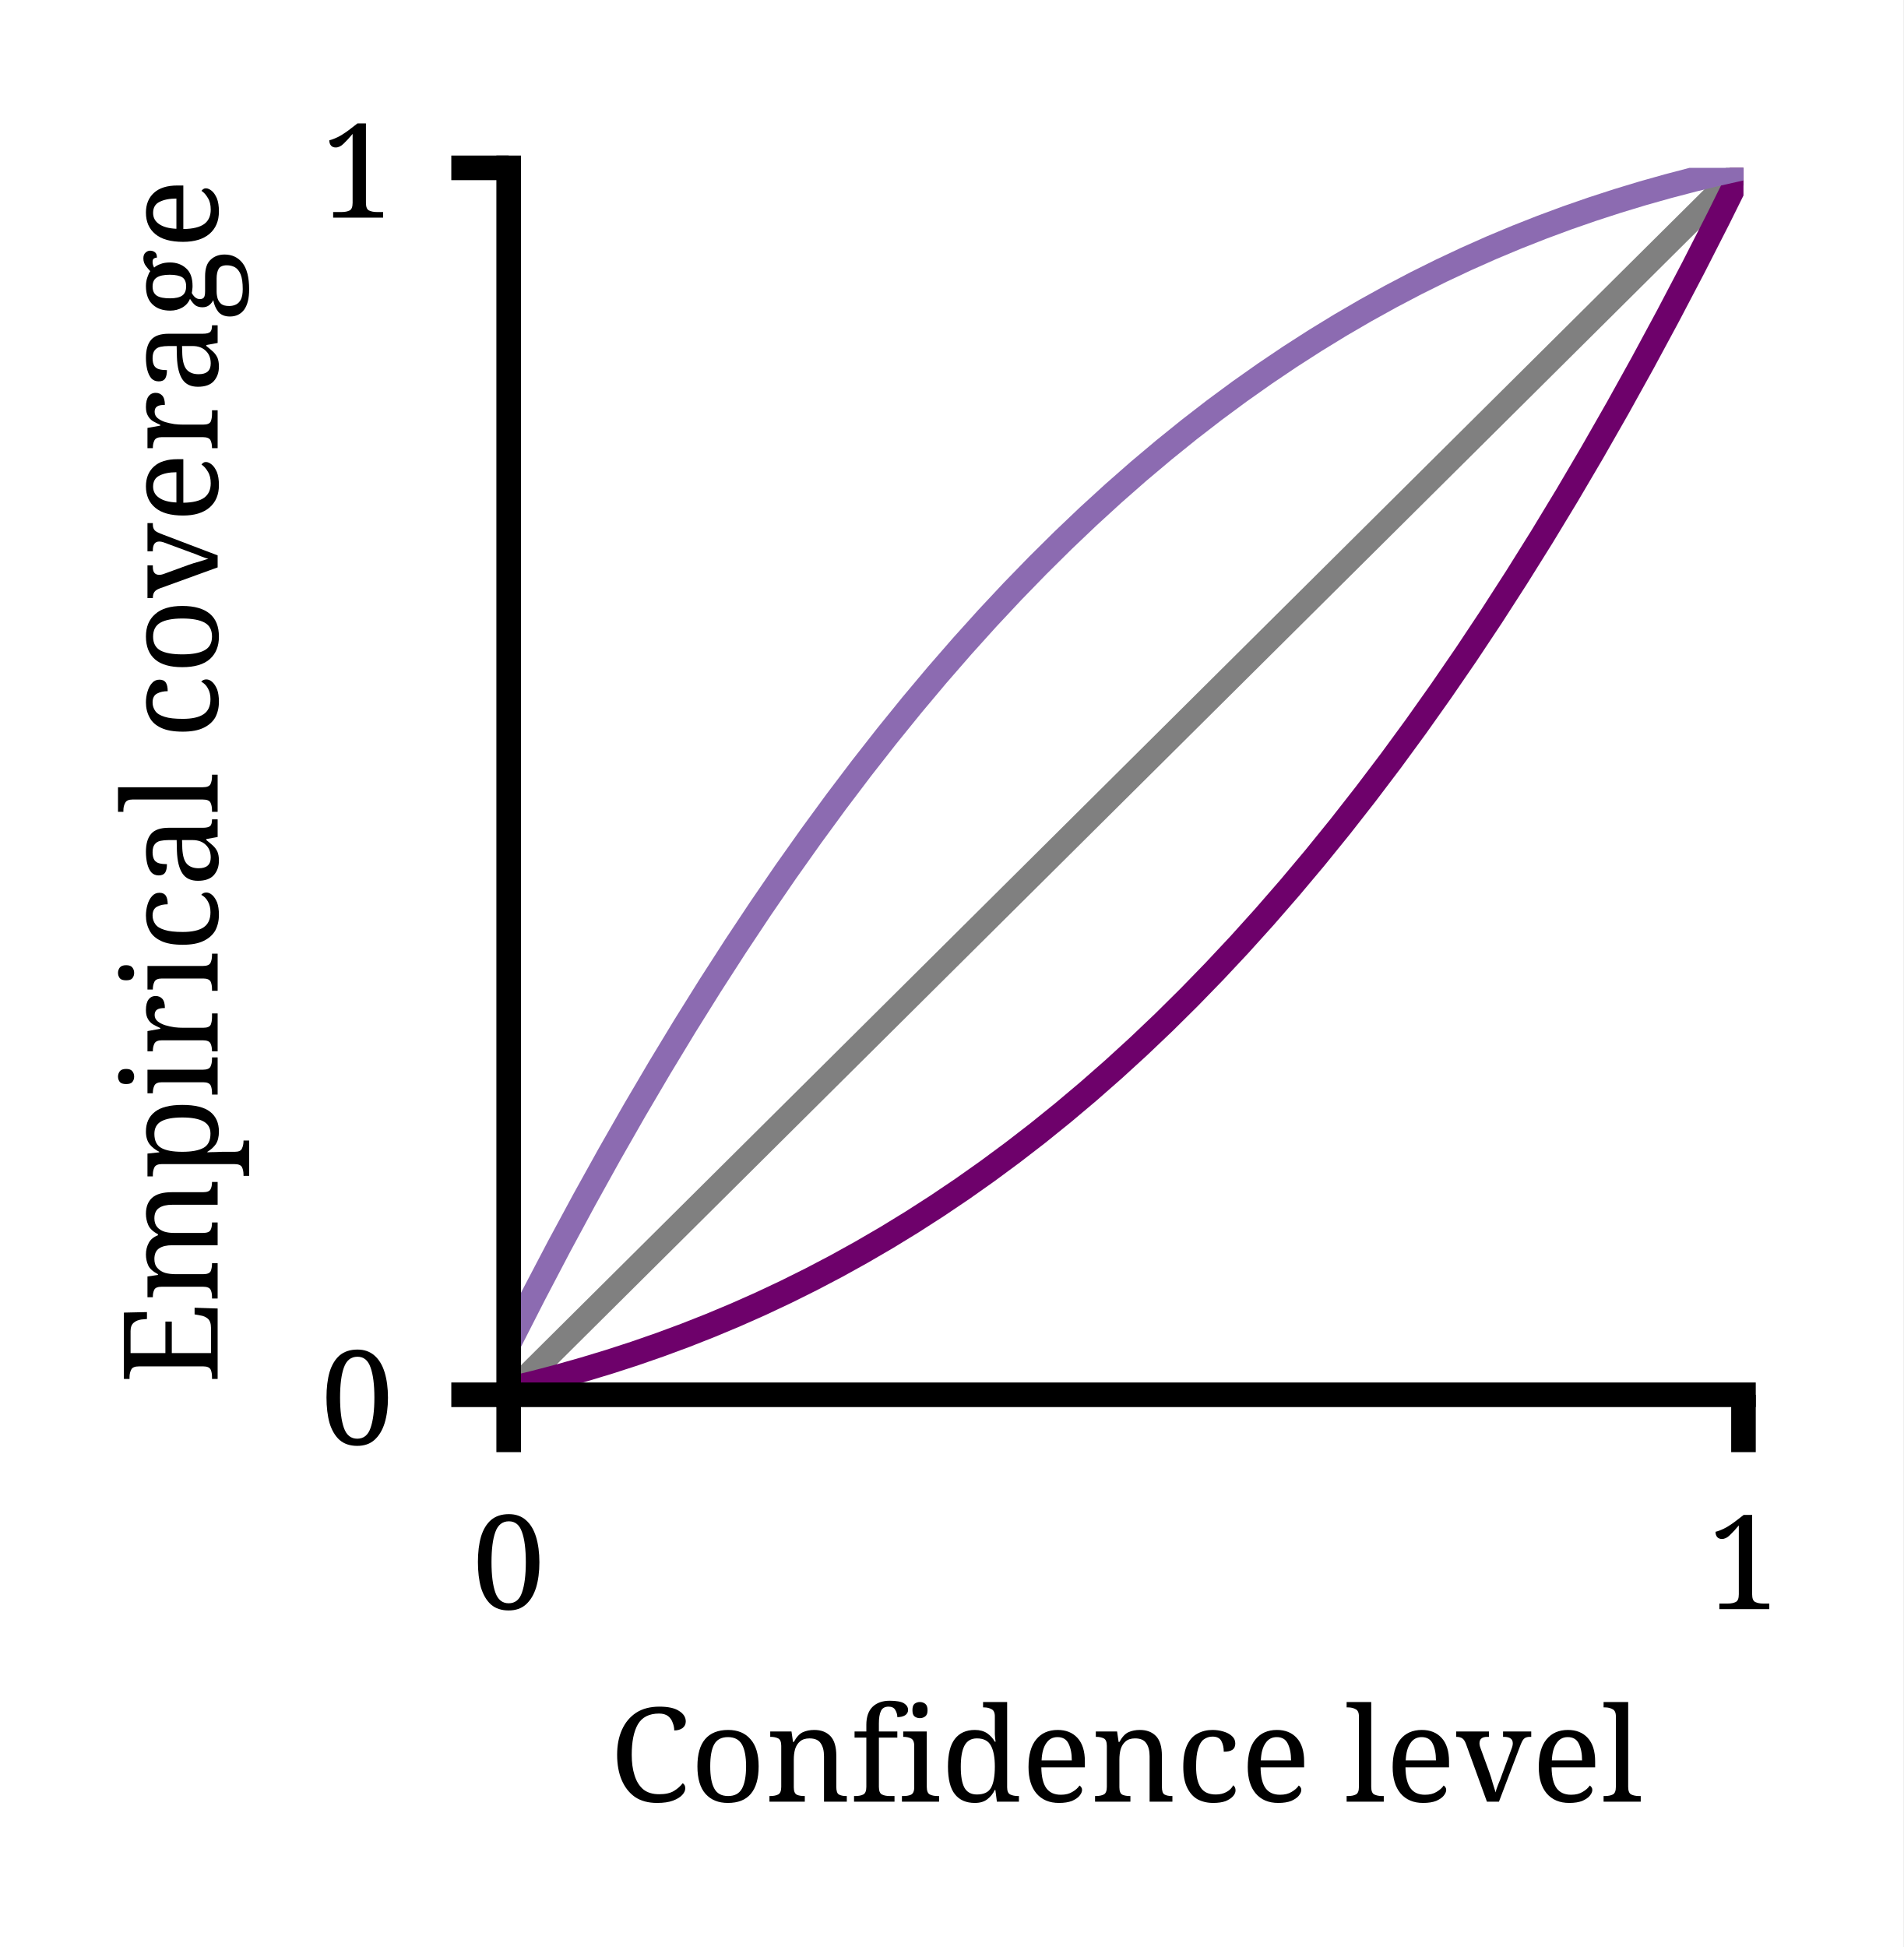
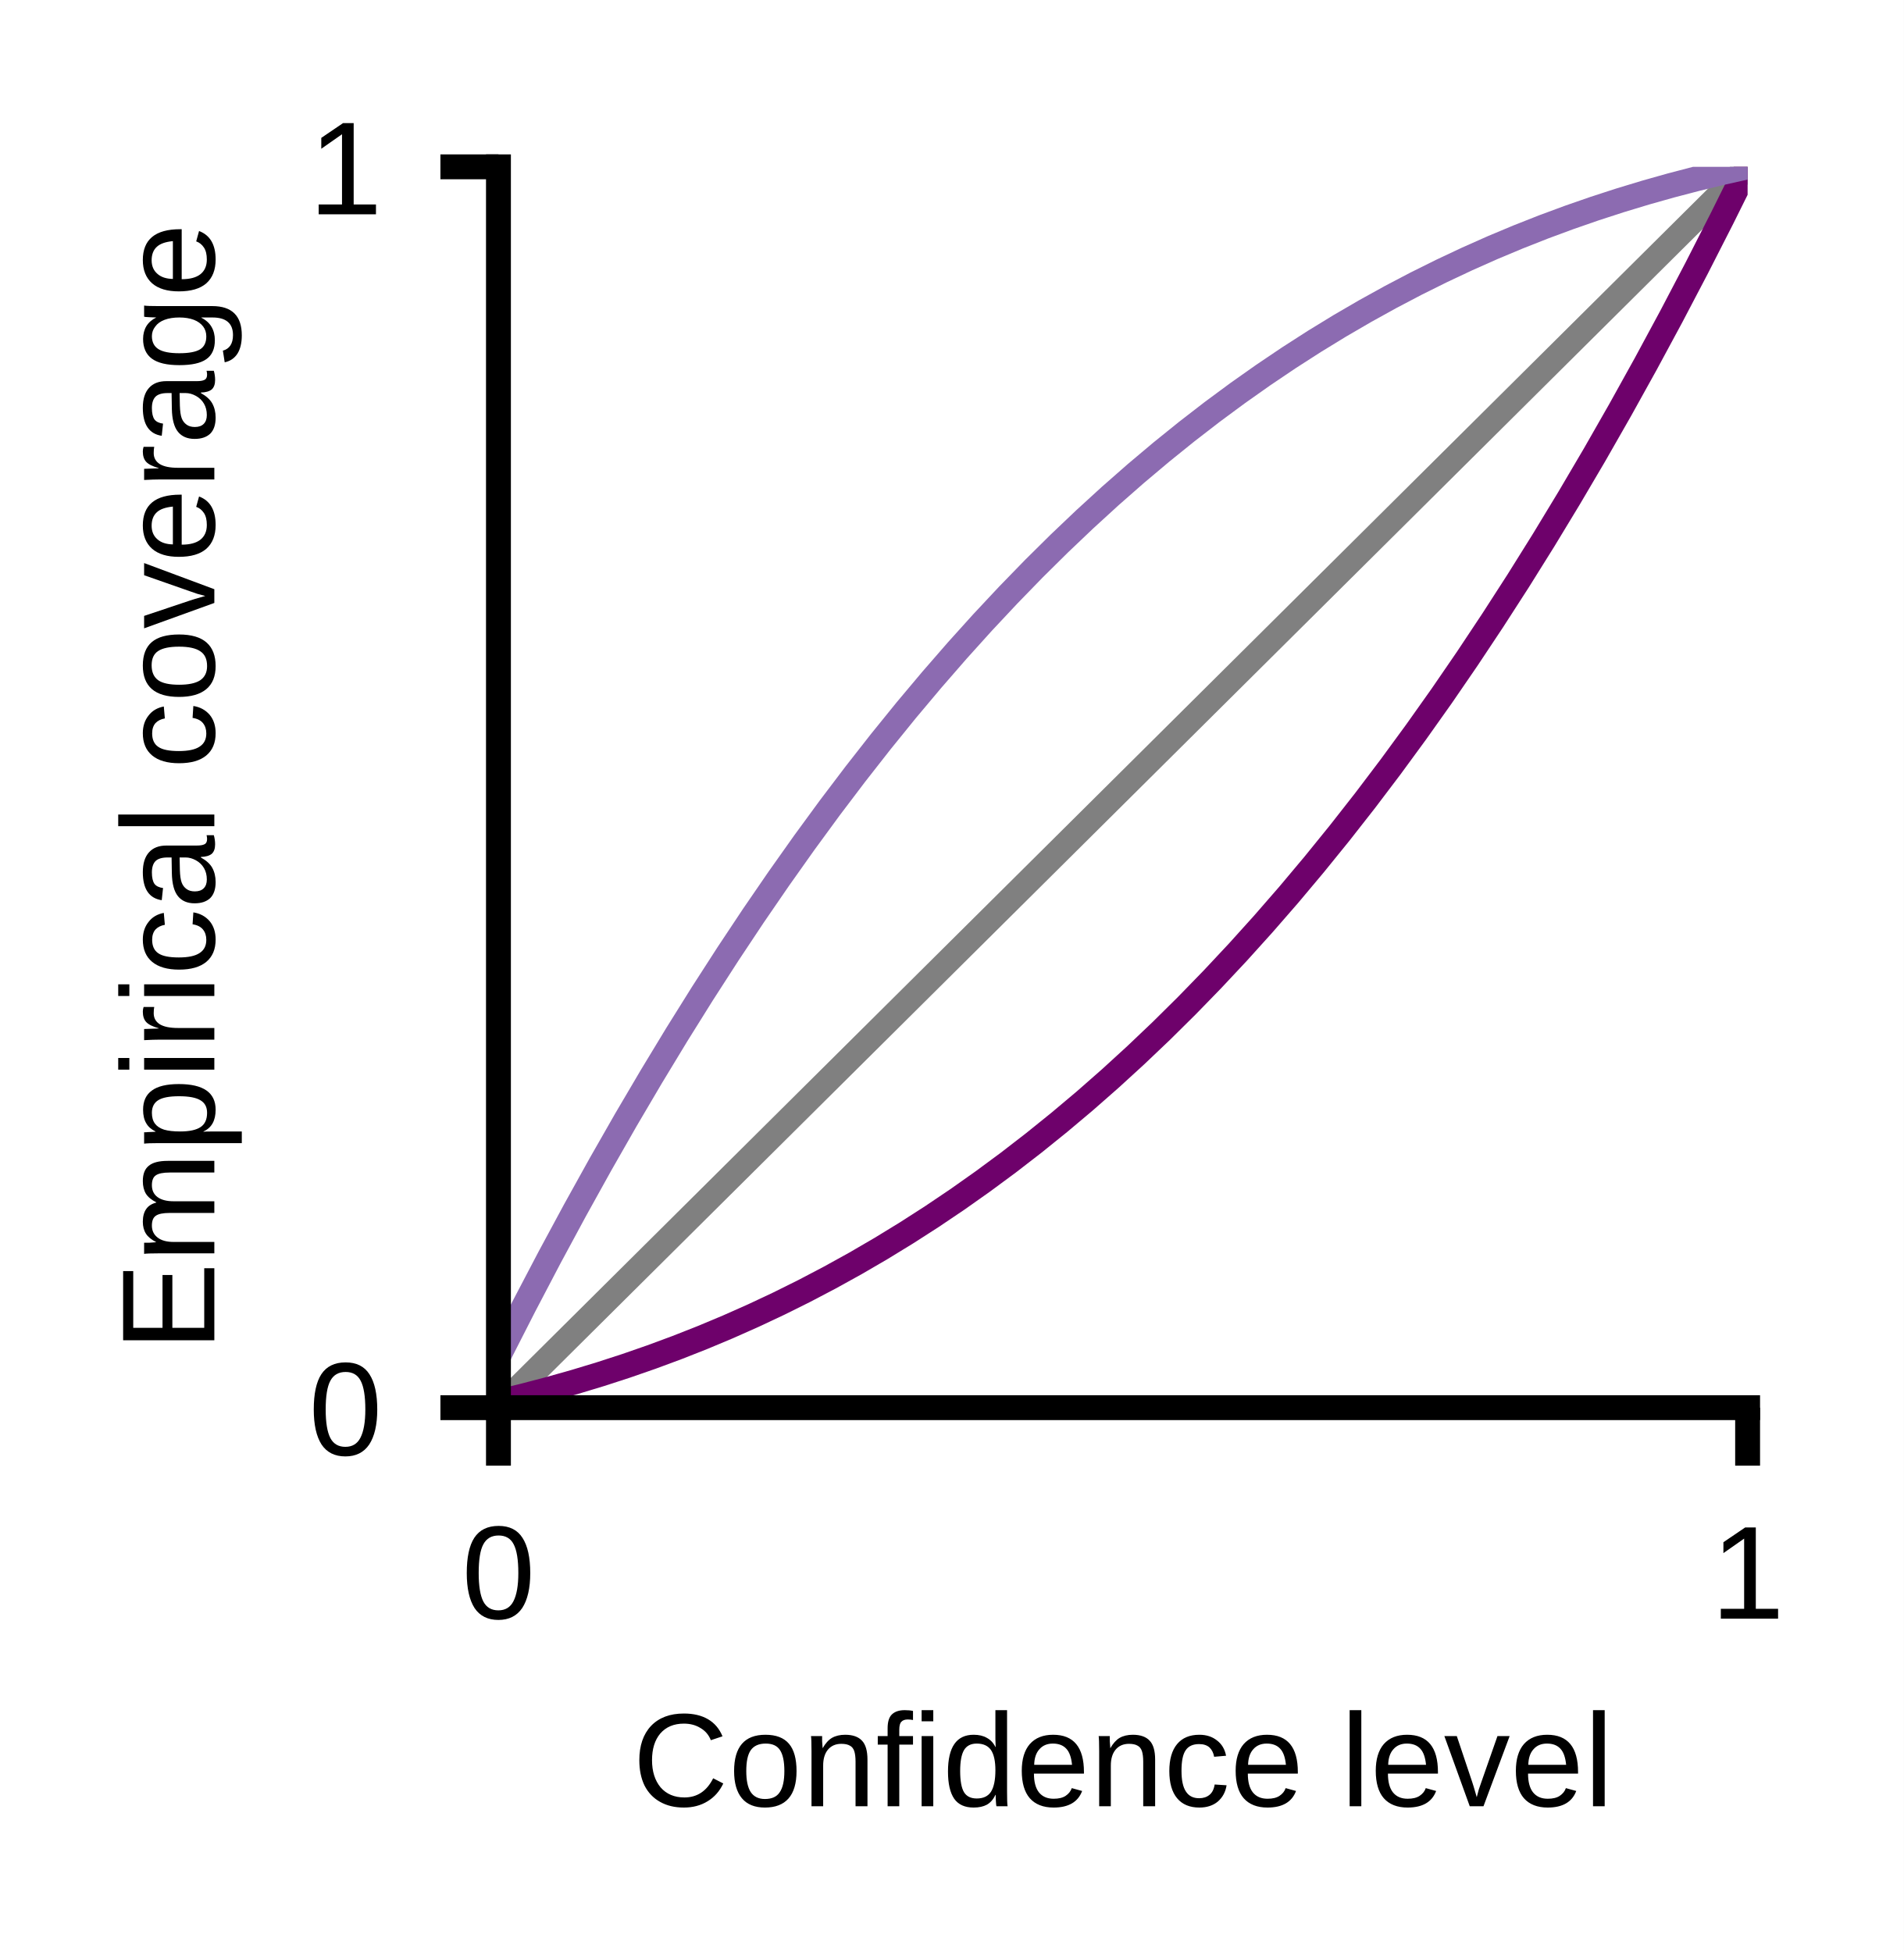
- <svg xmlns="http://www.w3.org/2000/svg" xmlns:xlink="http://www.w3.org/1999/xlink" width="116.108pt" height="118.768pt" viewBox="0 0 116.108 118.768" version="1.1">
+ <svg xmlns="http://www.w3.org/2000/svg" xmlns:xlink="http://www.w3.org/1999/xlink" width="114.813pt" height="117.74pt" viewBox="0 0 114.813 117.74" version="1.1">
  <defs>
    <style type="text/css">*{stroke-linejoin: round; stroke-linecap: butt}</style>
  </defs>
  <g id="figure_1">
    <g id="patch_1">
-       <path d="M -0 118.768  L 116.108 118.768  L 116.108 -0  L -0 -0  z " style="fill: #ffffff" />
+       <path d="M 0 117.74  L 114.813 117.74  L 114.813 0  L 0 0  z " style="fill: #ffffff" />
    </g>
    <g id="axes_1">
      <g id="patch_2">
-         <path d="M 31.032 85.083  L 106.362 85.083  L 106.362 10.239  L 31.032 10.239  z " style="fill: #ffffff" />
+         <path d="M 30.059 84.907  L 105.389 84.907  L 105.389 10.063  L 30.059 10.063  z " style="fill: #ffffff" />
      </g>
      <g id="matplotlib.axis_1">
        <g id="xtick_1">
          <g id="line2d_1">
            <defs>
-               <path id="m35b332f902" d="M 0 0  L 0 3.5  " style="stroke: #000000; stroke-width: 1.5" />
+               <path id="m40e72bb734" d="M 0 0  L 0 3.5  " style="stroke: #000000; stroke-width: 1.5" />
            </defs>
            <g>
-               <use xlink:href="#m35b332f902" x="31.032" y="85.083" style="stroke: #000000; stroke-width: 1.5" />
+               <use xlink:href="#m40e72bb734" x="30.059" y="84.907" style="stroke: #000000; stroke-width: 1.5" />
            </g>
          </g>
          <g id="text_1">
-             <text style="font: 8px 'serif'; text-anchor: middle" x="31.032" y="98.162" transform="rotate(-0, 31.0325, 98.16213)">0</text>
+             <text style="font: 8px 'Arial'; text-anchor: middle" x="30.059" y="97.633" transform="rotate(-0, 30.05875, 97.63338)">0</text>
          </g>
        </g>
        <g id="xtick_2">
          <g id="line2d_2">
            <g>
-               <use xlink:href="#m35b332f902" x="106.362" y="85.083" style="stroke: #000000; stroke-width: 1.5" />
+               <use xlink:href="#m40e72bb734" x="105.389" y="84.907" style="stroke: #000000; stroke-width: 1.5" />
            </g>
          </g>
          <g id="text_2">
-             <text style="font: 8px 'serif'; text-anchor: middle" x="106.362" y="98.162" transform="rotate(-0, 106.3625, 98.16213)">1</text>
+             <text style="font: 8px 'Arial'; text-anchor: middle" x="105.389" y="97.633" transform="rotate(-0, 105.3888, 97.63338)">1</text>
          </g>
        </g>
        <g id="text_3">
-           <text style="font: 8px 'serif'; text-anchor: middle" x="68.698" y="109.905" transform="rotate(-0, 68.6975, 109.9046)">Confidence level</text>
+           <text style="font: 8px 'Arial'; text-anchor: middle" x="67.724" y="108.95" transform="rotate(-0, 67.72375, 108.9496)">Confidence level</text>
        </g>
      </g>
      <g id="matplotlib.axis_2">
        <g id="ytick_1">
          <g id="line2d_3">
            <defs>
-               <path id="m5c58f37ba6" d="M 0 0  L -3.5 0  " style="stroke: #000000; stroke-width: 1.5" />
+               <path id="mc5e7045857" d="M 0 0  L -3.5 0  " style="stroke: #000000; stroke-width: 1.5" />
            </defs>
            <g>
-               <use xlink:href="#m5c58f37ba6" x="31.032" y="85.083" style="stroke: #000000; stroke-width: 1.5" />
+               <use xlink:href="#mc5e7045857" x="30.059" y="84.907" style="stroke: #000000; stroke-width: 1.5" />
            </g>
          </g>
          <g id="text_4">
-             <text style="font: 8px 'serif'; text-anchor: end" x="24.032" y="88.123" transform="rotate(-0, 24.0325, 88.12275)">0</text>
+             <text style="font: 8px 'Arial'; text-anchor: end" x="23.059" y="87.77" transform="rotate(-0, 23.05875, 87.77025)">0</text>
          </g>
        </g>
        <g id="ytick_2">
          <g id="line2d_4">
            <g>
-               <use xlink:href="#m5c58f37ba6" x="31.032" y="10.239" style="stroke: #000000; stroke-width: 1.5" />
+               <use xlink:href="#mc5e7045857" x="30.059" y="10.063" style="stroke: #000000; stroke-width: 1.5" />
            </g>
          </g>
          <g id="text_5">
-             <text style="font: 8px 'serif'; text-anchor: end" x="24.032" y="13.279" transform="rotate(-0, 24.0325, 13.27875)">1</text>
+             <text style="font: 8px 'Arial'; text-anchor: end" x="23.059" y="12.926" transform="rotate(-0, 23.05875, 12.92625)">1</text>
          </g>
        </g>
        <g id="text_6">
-           <text style="font: 8px 'serif'; text-anchor: middle" x="13.279" y="47.661" transform="rotate(-90, 13.27875, 47.66137)">Empirical coverage</text>
+           <text style="font: 8px 'Arial'; text-anchor: middle" x="12.926" y="47.485" transform="rotate(-90, 12.92625, 47.48512)">Empirical coverage</text>
        </g>
      </g>
      <g id="line2d_5">
-         <path d="M 31.032 85.083  L 106.362 10.239  " clip-path="url(#pe5dae38950)" style="fill: none; stroke: #808080; stroke-width: 1.5; stroke-linecap: square" />
+         <path d="M 30.059 84.907  L 105.389 10.063  " clip-path="url(#pc679e50591)" style="fill: none; stroke: #808080; stroke-width: 1.5; stroke-linecap: square" />
      </g>
      <g id="line2d_6">
-         <path d="M 31.032 84.739  L 32.57 84.366  L 34.107 83.963  L 35.645 83.529  L 37.182 83.063  L 38.719 82.564  L 40.257 82.03  L 41.794 81.461  L 43.331 80.855  L 44.869 80.211  L 46.406 79.529  L 47.943 78.806  L 49.481 78.041  L 51.018 77.235  L 52.555 76.384  L 54.093 75.489  L 55.63 74.548  L 57.167 73.56  L 58.705 72.524  L 60.242 71.438  L 61.779 70.302  L 63.317 69.115  L 64.854 67.874  L 66.391 66.58  L 67.929 65.23  L 69.466 63.825  L 71.004 62.362  L 72.541 60.84  L 74.078 59.259  L 75.616 57.617  L 77.153 55.913  L 78.69 54.146  L 80.228 52.315  L 81.765 50.418  L 83.302 48.454  L 84.84 46.424  L 86.377 44.324  L 87.914 42.154  L 89.452 39.913  L 90.989 37.6  L 92.526 35.213  L 94.064 32.752  L 95.601 30.215  L 97.138 27.601  L 98.676 24.909  L 100.213 22.138  L 101.75 19.287  L 103.288 16.354  L 104.825 13.339  L 106.362 10.239  " clip-path="url(#pe5dae38950)" style="fill: none; stroke: #6e016b; stroke-width: 1.5; stroke-linecap: square" />
+         <path d="M 30.059 84.563  L 31.596 84.19  L 33.133 83.787  L 34.671 83.353  L 36.208 82.887  L 37.745 82.388  L 39.283 81.854  L 40.82 81.285  L 42.358 80.679  L 43.895 80.035  L 45.432 79.352  L 46.97 78.629  L 48.507 77.865  L 50.044 77.058  L 51.582 76.208  L 53.119 75.313  L 54.656 74.372  L 56.194 73.384  L 57.731 72.348  L 59.268 71.262  L 60.806 70.126  L 62.343 68.938  L 63.88 67.698  L 65.418 66.404  L 66.955 65.054  L 68.492 63.648  L 70.03 62.185  L 71.567 60.664  L 73.104 59.083  L 74.642 57.441  L 76.179 55.737  L 77.717 53.97  L 79.254 52.138  L 80.791 50.242  L 82.329 48.278  L 83.866 46.247  L 85.403 44.147  L 86.941 41.978  L 88.478 39.737  L 90.015 37.423  L 91.553 35.037  L 93.09 32.576  L 94.627 30.039  L 96.165 27.425  L 97.702 24.733  L 99.239 21.962  L 100.777 19.111  L 102.314 16.178  L 103.851 13.162  L 105.389 10.063  " clip-path="url(#pc679e50591)" style="fill: none; stroke: #6e016b; stroke-width: 1.5; stroke-linecap: square" />
      </g>
      <g id="line2d_7">
-         <path d="M 31.032 81.984  L 32.57 78.969  L 34.107 76.036  L 35.645 73.185  L 37.182 70.414  L 38.719 67.722  L 40.257 65.108  L 41.794 62.571  L 43.331 60.11  L 44.869 57.723  L 46.406 55.41  L 47.943 53.169  L 49.481 50.999  L 51.018 48.899  L 52.555 46.868  L 54.093 44.905  L 55.63 43.008  L 57.167 41.177  L 58.705 39.41  L 60.242 37.706  L 61.779 36.064  L 63.317 34.483  L 64.854 32.961  L 66.391 31.498  L 67.929 30.092  L 69.466 28.743  L 71.004 27.449  L 72.541 26.208  L 74.078 25.02  L 75.616 23.884  L 77.153 22.799  L 78.69 21.763  L 80.228 20.775  L 81.765 19.834  L 83.302 18.939  L 84.84 18.088  L 86.377 17.281  L 87.914 16.517  L 89.452 15.794  L 90.989 15.111  L 92.526 14.468  L 94.064 13.862  L 95.601 13.292  L 97.138 12.759  L 98.676 12.259  L 100.213 11.793  L 101.75 11.36  L 103.288 10.957  L 104.825 10.584  L 106.362 10.239  " clip-path="url(#pe5dae38950)" style="fill: none; stroke: #8c6bb1; stroke-width: 1.5; stroke-linecap: square" />
+         <path d="M 30.059 81.808  L 31.596 78.793  L 33.133 75.86  L 34.671 73.008  L 36.208 70.237  L 37.745 67.545  L 39.283 64.932  L 40.82 62.395  L 42.358 59.933  L 43.895 57.547  L 45.432 55.234  L 46.97 52.993  L 48.507 50.823  L 50.044 48.723  L 51.582 46.692  L 53.119 44.729  L 54.656 42.832  L 56.194 41.001  L 57.731 39.234  L 59.268 37.53  L 60.806 35.888  L 62.343 34.306  L 63.88 32.785  L 65.418 31.322  L 66.955 29.916  L 68.492 28.567  L 70.03 27.272  L 71.567 26.032  L 73.104 24.844  L 74.642 23.708  L 76.179 22.623  L 77.717 21.586  L 79.254 20.598  L 80.791 19.657  L 82.329 18.762  L 83.866 17.912  L 85.403 17.105  L 86.941 16.341  L 88.478 15.618  L 90.015 14.935  L 91.553 14.291  L 93.09 13.685  L 94.627 13.116  L 96.165 12.582  L 97.702 12.083  L 99.239 11.617  L 100.777 11.183  L 102.314 10.781  L 103.851 10.407  L 105.389 10.063  " clip-path="url(#pc679e50591)" style="fill: none; stroke: #8c6bb1; stroke-width: 1.5; stroke-linecap: square" />
      </g>
      <g id="patch_3">
-         <path d="M 31.032 85.083  L 31.032 10.239  " style="fill: none; stroke: #000000; stroke-width: 1.5; stroke-linejoin: miter; stroke-linecap: square" />
+         <path d="M 30.059 84.907  L 30.059 10.063  " style="fill: none; stroke: #000000; stroke-width: 1.5; stroke-linejoin: miter; stroke-linecap: square" />
      </g>
      <g id="patch_4">
-         <path d="M 31.032 85.083  L 106.362 85.083  " style="fill: none; stroke: #000000; stroke-width: 1.5; stroke-linejoin: miter; stroke-linecap: square" />
+         <path d="M 30.059 84.907  L 105.389 84.907  " style="fill: none; stroke: #000000; stroke-width: 1.5; stroke-linejoin: miter; stroke-linecap: square" />
      </g>
    </g>
  </g>
  <defs>
-     <clipPath id="pe5dae38950">
-       <rect x="31.032" y="10.239" width="75.33" height="74.844" />
+     <clipPath id="pc679e50591">
+       <rect x="30.059" y="10.063" width="75.33" height="74.844" />
    </clipPath>
  </defs>
</svg>
